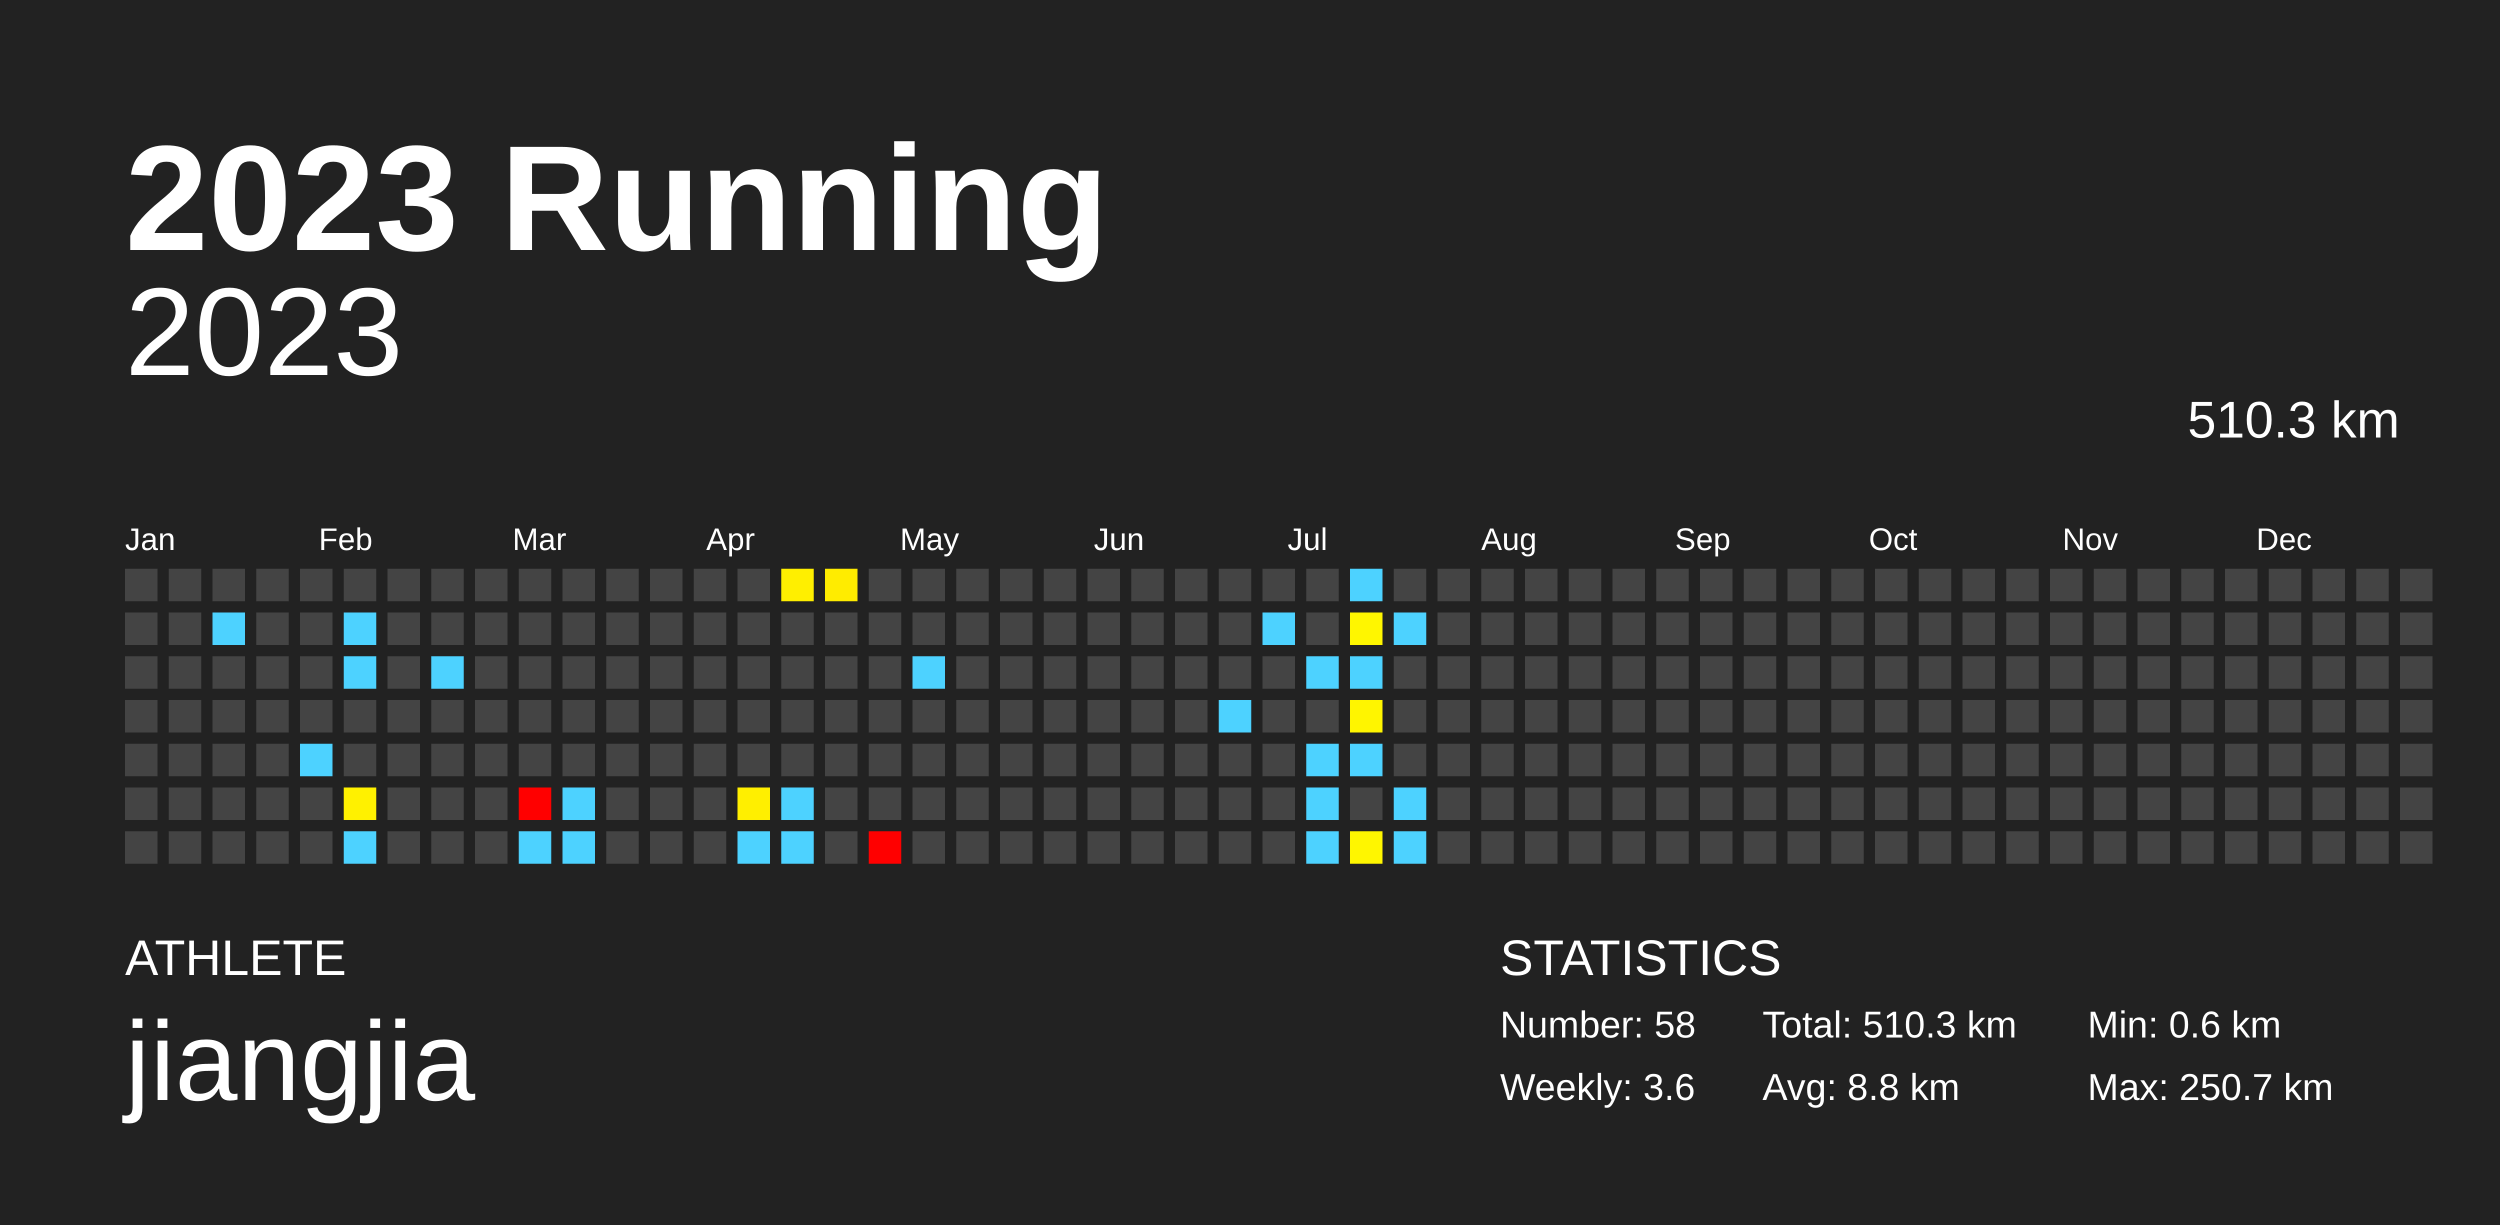
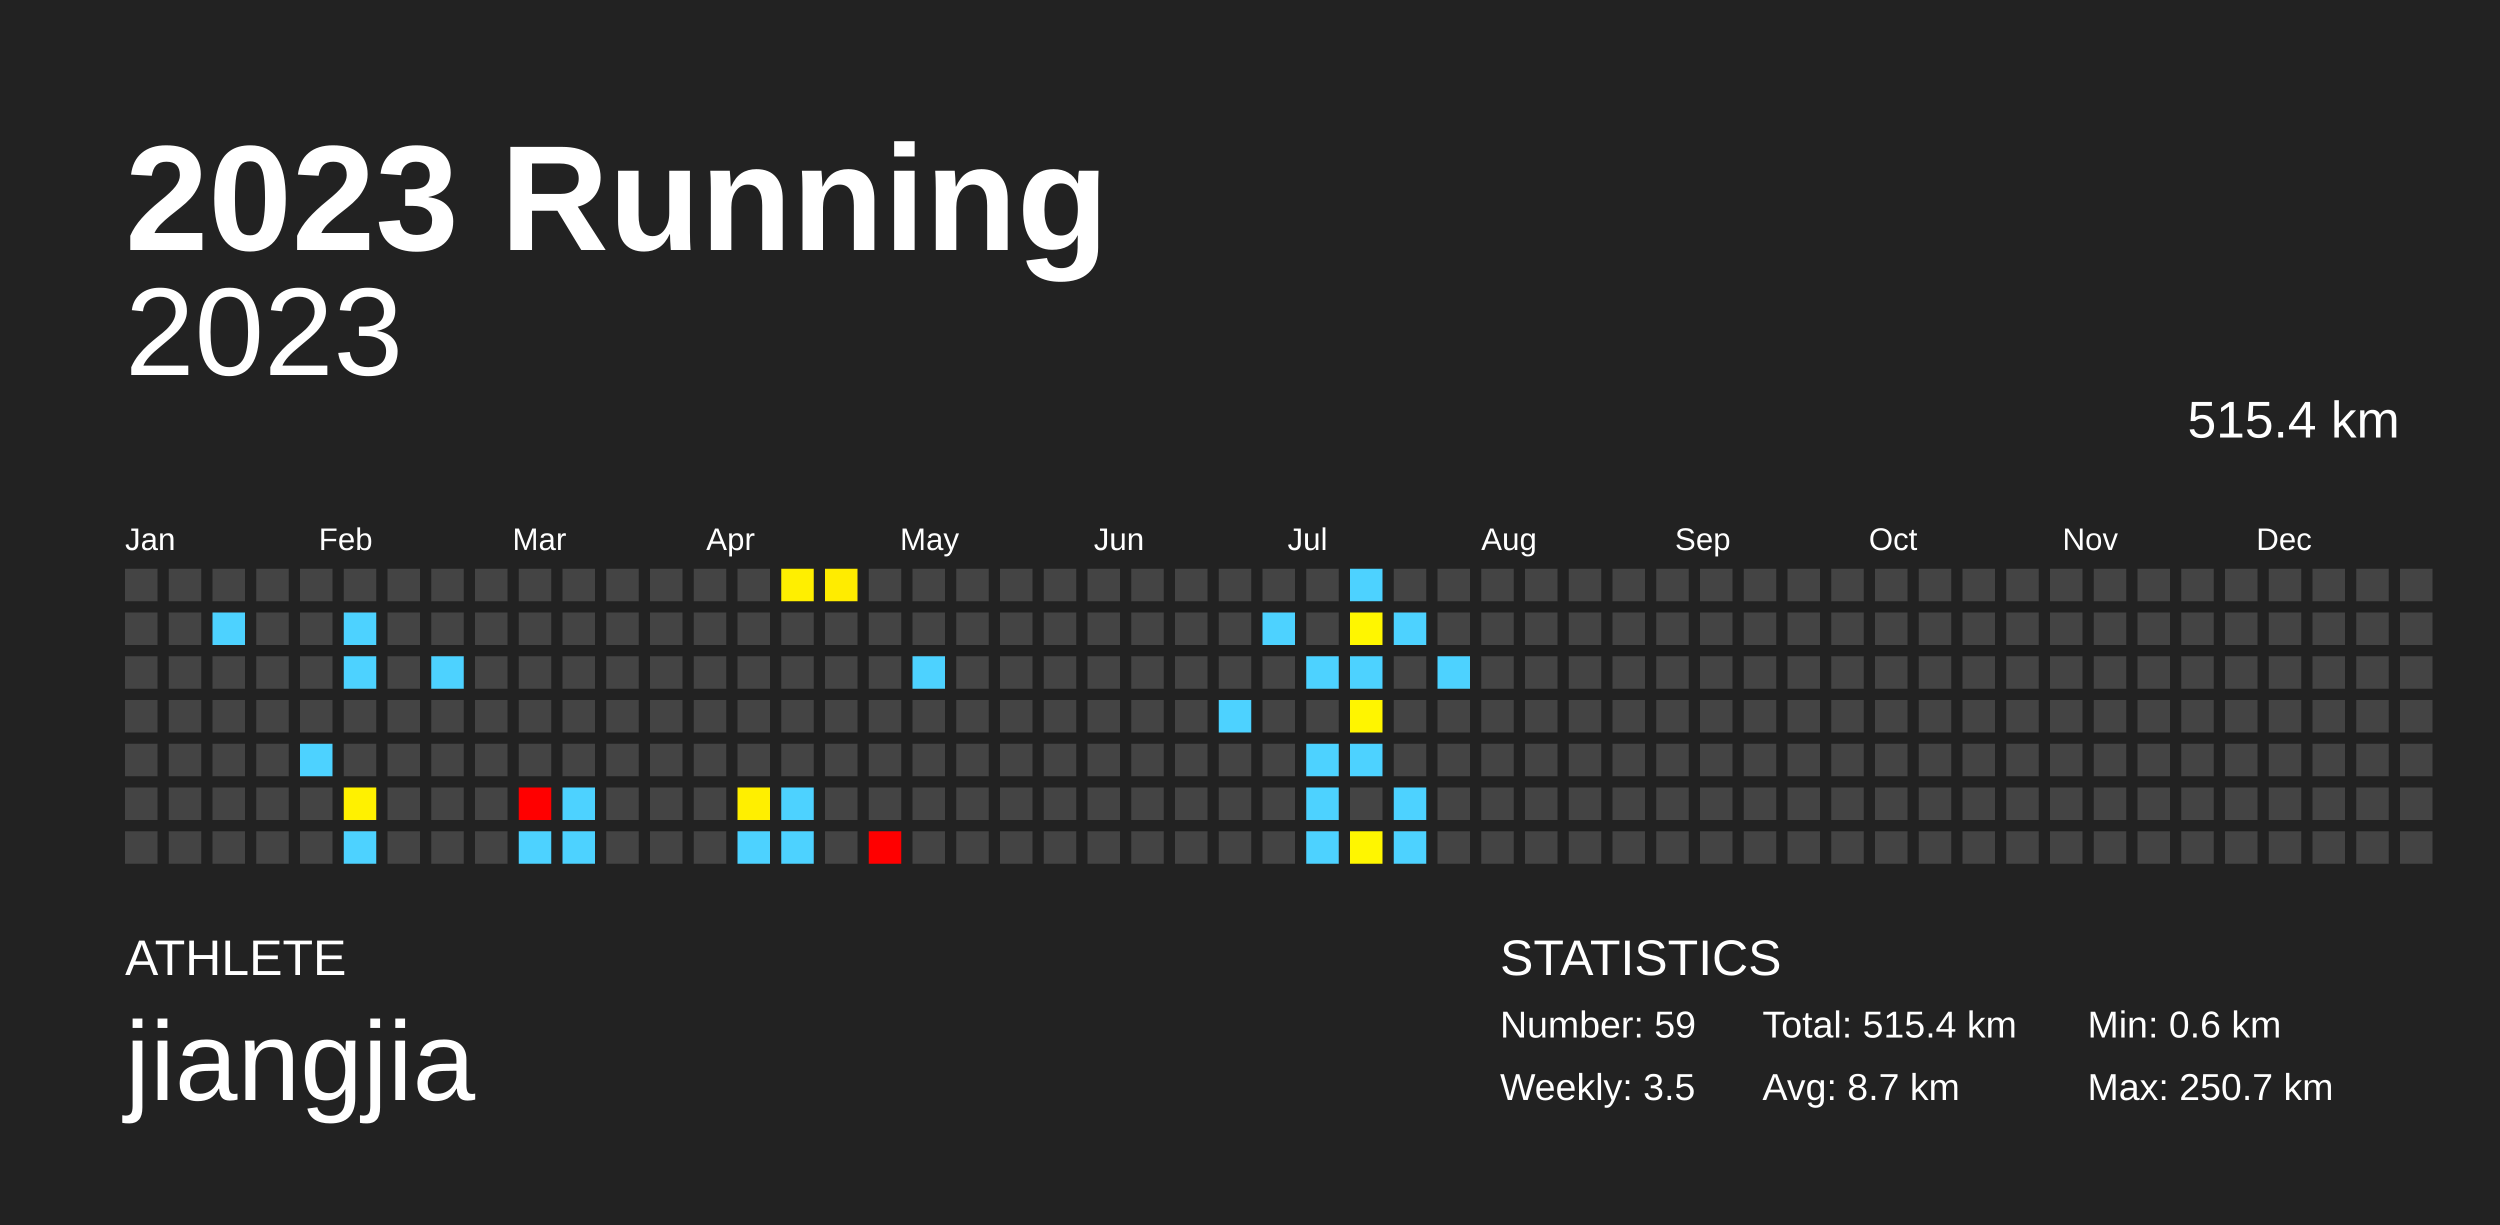
<svg xmlns="http://www.w3.org/2000/svg" baseProfile="full" height="98mm" version="1.1" viewBox="0,0,200,98" width="200mm">
  <defs />
  <rect fill="#222222" height="98" width="200" x="0" y="0" />
  <text fill="#FFFFFF" style="font-size:12px; font-family:Arial; font-weight:bold;" x="10" y="20">2023 Running</text>
  <text fill="#FFFFFF" style="font-size:4px; font-family:Arial" x="10" y="78">ATHLETE</text>
  <text fill="#FFFFFF" style="font-size:9px; font-family:Arial" x="10" y="88">jiangjia</text>
  <text fill="#FFFFFF" style="font-size:4px; font-family:Arial" x="120" y="78">STATISTICS</text>
-   <text fill="#FFFFFF" style="font-size:3px; font-family:Arial" x="120" y="83">Number: 58</text>
-   <text fill="#FFFFFF" style="font-size:3px; font-family:Arial" x="120" y="88">Weekly: 3.6</text>
-   <text fill="#FFFFFF" style="font-size:3px; font-family:Arial" x="141" y="83">Total: 510.3 km</text>
-   <text fill="#FFFFFF" style="font-size:3px; font-family:Arial" x="141" y="88">Avg: 8.8 km</text>
+   <text fill="#FFFFFF" style="font-size:3px; font-family:Arial" x="120" y="83">Number: 59</text>
+   <text fill="#FFFFFF" style="font-size:3px; font-family:Arial" x="120" y="88">Weekly: 3.5</text>
+   <text fill="#FFFFFF" style="font-size:3px; font-family:Arial" x="141" y="83">Total: 515.4 km</text>
+   <text fill="#FFFFFF" style="font-size:3px; font-family:Arial" x="141" y="88">Avg: 8.7 km</text>
  <text fill="#FFFFFF" style="font-size:3px; font-family:Arial" x="167" y="83">Min: 0.6 km</text>
  <text fill="#FFFFFF" style="font-size:3px; font-family:Arial" x="167" y="88">Max: 250.7 km</text>
  <text alignment-baseline="hanging" fill="#FFFFFF" style="font-size:10.0px; font-family:Arial;" x="10" y="30">2023</text>
-   <text alignment-baseline="hanging" fill="#FFFFFF" style="font-size:4.125px; font-family:Arial;" x="175" y="35">510.3 km</text>
+   <text alignment-baseline="hanging" fill="#FFFFFF" style="font-size:4.125px; font-family:Arial;" x="175" y="35">515.4 km</text>
  <text fill="#FFFFFF" style="font-size:2.5px; font-family:Arial" x="10.0" y="44">Jan</text>
  <text fill="#FFFFFF" style="font-size:2.5px; font-family:Arial" x="25.5" y="44">Feb</text>
  <text fill="#FFFFFF" style="font-size:2.5px; font-family:Arial" x="41.0" y="44">Mar</text>
  <text fill="#FFFFFF" style="font-size:2.5px; font-family:Arial" x="56.5" y="44">Apr</text>
  <text fill="#FFFFFF" style="font-size:2.5px; font-family:Arial" x="72.0" y="44">May</text>
  <text fill="#FFFFFF" style="font-size:2.5px; font-family:Arial" x="87.5" y="44">Jun</text>
  <text fill="#FFFFFF" style="font-size:2.5px; font-family:Arial" x="103.0" y="44">Jul</text>
  <text fill="#FFFFFF" style="font-size:2.5px; font-family:Arial" x="118.5" y="44">Aug</text>
  <text fill="#FFFFFF" style="font-size:2.5px; font-family:Arial" x="134.0" y="44">Sep</text>
  <text fill="#FFFFFF" style="font-size:2.5px; font-family:Arial" x="149.5" y="44">Oct</text>
  <text fill="#FFFFFF" style="font-size:2.5px; font-family:Arial" x="165.0" y="44">Nov</text>
  <text fill="#FFFFFF" style="font-size:2.5px; font-family:Arial" x="180.5" y="44">Dec</text>
  <rect fill="#444444" height="2.6" width="2.6" x="10.0" y="45.5" />
  <rect fill="#444444" height="2.6" width="2.6" x="10.0" y="49.0" />
  <rect fill="#444444" height="2.6" width="2.6" x="10.0" y="52.5" />
  <rect fill="#444444" height="2.6" width="2.6" x="10.0" y="56.0" />
  <rect fill="#444444" height="2.6" width="2.6" x="10.0" y="59.5" />
  <rect fill="#444444" height="2.6" width="2.6" x="10.0" y="63.0" />
  <rect fill="#444444" height="2.6" width="2.6" x="10.0" y="66.5" />
  <rect fill="#444444" height="2.6" width="2.6" x="13.5" y="45.5" />
  <rect fill="#444444" height="2.6" width="2.6" x="13.5" y="49.0" />
  <rect fill="#444444" height="2.6" width="2.6" x="13.5" y="52.5" />
  <rect fill="#444444" height="2.6" width="2.6" x="13.5" y="56.0" />
  <rect fill="#444444" height="2.6" width="2.6" x="13.5" y="59.5" />
  <rect fill="#444444" height="2.6" width="2.6" x="13.5" y="63.0" />
  <rect fill="#444444" height="2.6" width="2.6" x="13.5" y="66.5" />
  <rect fill="#444444" height="2.6" width="2.6" x="17.0" y="45.5" />
  <rect fill="#4dd2ff" height="2.6" width="2.6" x="17.0" y="49.0" />
  <rect fill="#444444" height="2.6" width="2.6" x="17.0" y="52.5" />
  <rect fill="#444444" height="2.6" width="2.6" x="17.0" y="56.0" />
  <rect fill="#444444" height="2.6" width="2.6" x="17.0" y="59.5" />
  <rect fill="#444444" height="2.6" width="2.6" x="17.0" y="63.0" />
  <rect fill="#444444" height="2.6" width="2.6" x="17.0" y="66.5" />
  <rect fill="#444444" height="2.6" width="2.6" x="20.5" y="45.5" />
  <rect fill="#444444" height="2.6" width="2.6" x="20.5" y="49.0" />
  <rect fill="#444444" height="2.6" width="2.6" x="20.5" y="52.5" />
  <rect fill="#444444" height="2.6" width="2.6" x="20.5" y="56.0" />
  <rect fill="#444444" height="2.6" width="2.6" x="20.5" y="59.5" />
  <rect fill="#444444" height="2.6" width="2.6" x="20.5" y="63.0" />
  <rect fill="#444444" height="2.6" width="2.6" x="20.5" y="66.5" />
  <rect fill="#444444" height="2.6" width="2.6" x="24.0" y="45.5" />
  <rect fill="#444444" height="2.6" width="2.6" x="24.0" y="49.0" />
  <rect fill="#444444" height="2.6" width="2.6" x="24.0" y="52.5" />
  <rect fill="#444444" height="2.6" width="2.6" x="24.0" y="56.0" />
  <rect fill="#4dd2ff" height="2.6" width="2.6" x="24.0" y="59.5" />
  <rect fill="#444444" height="2.6" width="2.6" x="24.0" y="63.0" />
  <rect fill="#444444" height="2.6" width="2.6" x="24.0" y="66.5" />
  <rect fill="#444444" height="2.6" width="2.6" x="27.5" y="45.5" />
  <rect fill="#4dd2ff" height="2.6" width="2.6" x="27.5" y="49.0" />
  <rect fill="#4dd2ff" height="2.6" width="2.6" x="27.5" y="52.5" />
  <rect fill="#444444" height="2.6" width="2.6" x="27.5" y="56.0" />
  <rect fill="#444444" height="2.6" width="2.6" x="27.5" y="59.5" />
  <rect fill="#fff100" height="2.6" width="2.6" x="27.5" y="63.0" />
  <rect fill="#4dd2ff" height="2.6" width="2.6" x="27.5" y="66.5" />
  <rect fill="#444444" height="2.6" width="2.6" x="31.0" y="45.5" />
  <rect fill="#444444" height="2.6" width="2.6" x="31.0" y="49.0" />
  <rect fill="#444444" height="2.6" width="2.6" x="31.0" y="52.5" />
  <rect fill="#444444" height="2.6" width="2.6" x="31.0" y="56.0" />
  <rect fill="#444444" height="2.6" width="2.6" x="31.0" y="59.5" />
  <rect fill="#444444" height="2.6" width="2.6" x="31.0" y="63.0" />
  <rect fill="#444444" height="2.6" width="2.6" x="31.0" y="66.5" />
  <rect fill="#444444" height="2.6" width="2.6" x="34.5" y="45.5" />
  <rect fill="#444444" height="2.6" width="2.6" x="34.5" y="49.0" />
  <rect fill="#4dd2ff" height="2.6" width="2.6" x="34.5" y="52.5" />
  <rect fill="#444444" height="2.6" width="2.6" x="34.5" y="56.0" />
  <rect fill="#444444" height="2.6" width="2.6" x="34.5" y="59.5" />
  <rect fill="#444444" height="2.6" width="2.6" x="34.5" y="63.0" />
  <rect fill="#444444" height="2.6" width="2.6" x="34.5" y="66.5" />
  <rect fill="#444444" height="2.6" width="2.6" x="38.0" y="45.5" />
  <rect fill="#444444" height="2.6" width="2.6" x="38.0" y="49.0" />
  <rect fill="#444444" height="2.6" width="2.6" x="38.0" y="52.5" />
  <rect fill="#444444" height="2.6" width="2.6" x="38.0" y="56.0" />
  <rect fill="#444444" height="2.6" width="2.6" x="38.0" y="59.5" />
  <rect fill="#444444" height="2.6" width="2.6" x="38.0" y="63.0" />
  <rect fill="#444444" height="2.6" width="2.6" x="38.0" y="66.5" />
  <rect fill="#444444" height="2.6" width="2.6" x="41.5" y="45.5" />
  <rect fill="#444444" height="2.6" width="2.6" x="41.5" y="49.0" />
  <rect fill="#444444" height="2.6" width="2.6" x="41.5" y="52.5" />
  <rect fill="#444444" height="2.6" width="2.6" x="41.5" y="56.0" />
  <rect fill="#444444" height="2.6" width="2.6" x="41.5" y="59.5" />
  <rect fill="red" height="2.6" width="2.6" x="41.5" y="63.0" />
  <rect fill="#4dd2ff" height="2.6" width="2.6" x="41.5" y="66.5" />
  <rect fill="#444444" height="2.6" width="2.6" x="45.0" y="45.5" />
  <rect fill="#444444" height="2.6" width="2.6" x="45.0" y="49.0" />
  <rect fill="#444444" height="2.6" width="2.6" x="45.0" y="52.5" />
  <rect fill="#444444" height="2.6" width="2.6" x="45.0" y="56.0" />
  <rect fill="#444444" height="2.6" width="2.6" x="45.0" y="59.5" />
  <rect fill="#4dd2ff" height="2.6" width="2.6" x="45.0" y="63.0" />
  <rect fill="#4dd2ff" height="2.6" width="2.6" x="45.0" y="66.5" />
  <rect fill="#444444" height="2.6" width="2.6" x="48.5" y="45.5" />
  <rect fill="#444444" height="2.6" width="2.6" x="48.5" y="49.0" />
  <rect fill="#444444" height="2.6" width="2.6" x="48.5" y="52.5" />
  <rect fill="#444444" height="2.6" width="2.6" x="48.5" y="56.0" />
  <rect fill="#444444" height="2.6" width="2.6" x="48.5" y="59.5" />
  <rect fill="#444444" height="2.6" width="2.6" x="48.5" y="63.0" />
  <rect fill="#444444" height="2.6" width="2.6" x="48.5" y="66.5" />
  <rect fill="#444444" height="2.6" width="2.6" x="52.0" y="45.5" />
  <rect fill="#444444" height="2.6" width="2.6" x="52.0" y="49.0" />
  <rect fill="#444444" height="2.6" width="2.6" x="52.0" y="52.5" />
  <rect fill="#444444" height="2.6" width="2.6" x="52.0" y="56.0" />
  <rect fill="#444444" height="2.6" width="2.6" x="52.0" y="59.5" />
  <rect fill="#444444" height="2.6" width="2.6" x="52.0" y="63.0" />
  <rect fill="#444444" height="2.6" width="2.6" x="52.0" y="66.5" />
  <rect fill="#444444" height="2.6" width="2.6" x="55.5" y="45.5" />
  <rect fill="#444444" height="2.6" width="2.6" x="55.5" y="49.0" />
  <rect fill="#444444" height="2.6" width="2.6" x="55.5" y="52.5" />
  <rect fill="#444444" height="2.6" width="2.6" x="55.5" y="56.0" />
  <rect fill="#444444" height="2.6" width="2.6" x="55.5" y="59.5" />
  <rect fill="#444444" height="2.6" width="2.6" x="55.5" y="63.0" />
  <rect fill="#444444" height="2.6" width="2.6" x="55.5" y="66.5" />
  <rect fill="#444444" height="2.6" width="2.6" x="59.0" y="45.5" />
  <rect fill="#444444" height="2.6" width="2.6" x="59.0" y="49.0" />
  <rect fill="#444444" height="2.6" width="2.6" x="59.0" y="52.5" />
  <rect fill="#444444" height="2.6" width="2.6" x="59.0" y="56.0" />
  <rect fill="#444444" height="2.6" width="2.6" x="59.0" y="59.5" />
  <rect fill="#ffef00" height="2.6" width="2.6" x="59.0" y="63.0" />
  <rect fill="#4dd2ff" height="2.6" width="2.6" x="59.0" y="66.5" />
  <rect fill="#ffef00" height="2.6" width="2.6" x="62.5" y="45.5" />
  <rect fill="#444444" height="2.6" width="2.6" x="62.5" y="49.0" />
  <rect fill="#444444" height="2.6" width="2.6" x="62.5" y="52.5" />
  <rect fill="#444444" height="2.6" width="2.6" x="62.5" y="56.0" />
  <rect fill="#444444" height="2.6" width="2.6" x="62.5" y="59.5" />
  <rect fill="#4dd2ff" height="2.6" width="2.6" x="62.5" y="63.0" />
  <rect fill="#4dd2ff" height="2.6" width="2.6" x="62.5" y="66.5" />
  <rect fill="#ffec00" height="2.6" width="2.6" x="66.0" y="45.5" />
  <rect fill="#444444" height="2.6" width="2.6" x="66.0" y="49.0" />
  <rect fill="#444444" height="2.6" width="2.6" x="66.0" y="52.5" />
  <rect fill="#444444" height="2.6" width="2.6" x="66.0" y="56.0" />
  <rect fill="#444444" height="2.6" width="2.6" x="66.0" y="59.5" />
  <rect fill="#444444" height="2.6" width="2.6" x="66.0" y="63.0" />
  <rect fill="#444444" height="2.6" width="2.6" x="66.0" y="66.5" />
  <rect fill="#444444" height="2.6" width="2.6" x="69.5" y="45.5" />
  <rect fill="#444444" height="2.6" width="2.6" x="69.5" y="49.0" />
  <rect fill="#444444" height="2.6" width="2.6" x="69.5" y="52.5" />
  <rect fill="#444444" height="2.6" width="2.6" x="69.5" y="56.0" />
  <rect fill="#444444" height="2.6" width="2.6" x="69.5" y="59.5" />
  <rect fill="#444444" height="2.6" width="2.6" x="69.5" y="63.0" />
  <rect fill="red" height="2.6" width="2.6" x="69.5" y="66.5" />
  <rect fill="#444444" height="2.6" width="2.6" x="73.0" y="45.5" />
  <rect fill="#444444" height="2.6" width="2.6" x="73.0" y="49.0" />
  <rect fill="#4dd2ff" height="2.6" width="2.6" x="73.0" y="52.5" />
  <rect fill="#444444" height="2.6" width="2.6" x="73.0" y="56.0" />
  <rect fill="#444444" height="2.6" width="2.6" x="73.0" y="59.5" />
  <rect fill="#444444" height="2.6" width="2.6" x="73.0" y="63.0" />
  <rect fill="#444444" height="2.6" width="2.6" x="73.0" y="66.5" />
  <rect fill="#444444" height="2.6" width="2.6" x="76.5" y="45.5" />
  <rect fill="#444444" height="2.6" width="2.6" x="76.5" y="49.0" />
  <rect fill="#444444" height="2.6" width="2.6" x="76.5" y="52.5" />
  <rect fill="#444444" height="2.6" width="2.6" x="76.5" y="56.0" />
  <rect fill="#444444" height="2.6" width="2.6" x="76.5" y="59.5" />
  <rect fill="#444444" height="2.6" width="2.6" x="76.5" y="63.0" />
  <rect fill="#444444" height="2.6" width="2.6" x="76.5" y="66.5" />
  <rect fill="#444444" height="2.6" width="2.6" x="80.0" y="45.5" />
  <rect fill="#444444" height="2.6" width="2.6" x="80.0" y="49.0" />
  <rect fill="#444444" height="2.6" width="2.6" x="80.0" y="52.5" />
  <rect fill="#444444" height="2.6" width="2.6" x="80.0" y="56.0" />
  <rect fill="#444444" height="2.6" width="2.6" x="80.0" y="59.5" />
  <rect fill="#444444" height="2.6" width="2.6" x="80.0" y="63.0" />
  <rect fill="#444444" height="2.6" width="2.6" x="80.0" y="66.5" />
  <rect fill="#444444" height="2.6" width="2.6" x="83.5" y="45.5" />
  <rect fill="#444444" height="2.6" width="2.6" x="83.5" y="49.0" />
  <rect fill="#444444" height="2.6" width="2.6" x="83.5" y="52.5" />
  <rect fill="#444444" height="2.6" width="2.6" x="83.5" y="56.0" />
  <rect fill="#444444" height="2.6" width="2.6" x="83.5" y="59.5" />
  <rect fill="#444444" height="2.6" width="2.6" x="83.5" y="63.0" />
  <rect fill="#444444" height="2.6" width="2.6" x="83.5" y="66.5" />
  <rect fill="#444444" height="2.6" width="2.6" x="87.0" y="45.5" />
  <rect fill="#444444" height="2.6" width="2.6" x="87.0" y="49.0" />
  <rect fill="#444444" height="2.6" width="2.6" x="87.0" y="52.5" />
  <rect fill="#444444" height="2.6" width="2.6" x="87.0" y="56.0" />
  <rect fill="#444444" height="2.6" width="2.6" x="87.0" y="59.5" />
  <rect fill="#444444" height="2.6" width="2.6" x="87.0" y="63.0" />
  <rect fill="#444444" height="2.6" width="2.6" x="87.0" y="66.5" />
  <rect fill="#444444" height="2.6" width="2.6" x="90.5" y="45.5" />
  <rect fill="#444444" height="2.6" width="2.6" x="90.5" y="49.0" />
  <rect fill="#444444" height="2.6" width="2.6" x="90.5" y="52.5" />
  <rect fill="#444444" height="2.6" width="2.6" x="90.5" y="56.0" />
  <rect fill="#444444" height="2.6" width="2.6" x="90.5" y="59.5" />
  <rect fill="#444444" height="2.6" width="2.6" x="90.5" y="63.0" />
  <rect fill="#444444" height="2.6" width="2.6" x="90.5" y="66.5" />
  <rect fill="#444444" height="2.6" width="2.6" x="94.0" y="45.5" />
  <rect fill="#444444" height="2.6" width="2.6" x="94.0" y="49.0" />
  <rect fill="#444444" height="2.6" width="2.6" x="94.0" y="52.5" />
  <rect fill="#444444" height="2.6" width="2.6" x="94.0" y="56.0" />
  <rect fill="#444444" height="2.6" width="2.6" x="94.0" y="59.5" />
  <rect fill="#444444" height="2.6" width="2.6" x="94.0" y="63.0" />
  <rect fill="#444444" height="2.6" width="2.6" x="94.0" y="66.5" />
  <rect fill="#444444" height="2.6" width="2.6" x="97.5" y="45.5" />
  <rect fill="#444444" height="2.6" width="2.6" x="97.5" y="49.0" />
  <rect fill="#444444" height="2.6" width="2.6" x="97.5" y="52.5" />
  <rect fill="#4dd2ff" height="2.6" width="2.6" x="97.5" y="56.0" />
  <rect fill="#444444" height="2.6" width="2.6" x="97.5" y="59.5" />
  <rect fill="#444444" height="2.6" width="2.6" x="97.5" y="63.0" />
  <rect fill="#444444" height="2.6" width="2.6" x="97.5" y="66.5" />
  <rect fill="#444444" height="2.6" width="2.6" x="101.0" y="45.5" />
  <rect fill="#4dd2ff" height="2.6" width="2.6" x="101.0" y="49.0" />
  <rect fill="#444444" height="2.6" width="2.6" x="101.0" y="52.5" />
  <rect fill="#444444" height="2.6" width="2.6" x="101.0" y="56.0" />
  <rect fill="#444444" height="2.6" width="2.6" x="101.0" y="59.5" />
  <rect fill="#444444" height="2.6" width="2.6" x="101.0" y="63.0" />
  <rect fill="#444444" height="2.6" width="2.6" x="101.0" y="66.5" />
  <rect fill="#444444" height="2.6" width="2.6" x="104.5" y="45.5" />
  <rect fill="#444444" height="2.6" width="2.6" x="104.5" y="49.0" />
  <rect fill="#4dd2ff" height="2.6" width="2.6" x="104.5" y="52.5" />
  <rect fill="#444444" height="2.6" width="2.6" x="104.5" y="56.0" />
  <rect fill="#4dd2ff" height="2.6" width="2.6" x="104.5" y="59.5" />
  <rect fill="#4dd2ff" height="2.6" width="2.6" x="104.5" y="63.0" />
  <rect fill="#4dd2ff" height="2.6" width="2.6" x="104.5" y="66.5" />
  <rect fill="#4dd2ff" height="2.6" width="2.6" x="108.0" y="45.5" />
  <rect fill="#fff600" height="2.6" width="2.6" x="108.0" y="49.0" />
  <rect fill="#4dd2ff" height="2.6" width="2.6" x="108.0" y="52.5" />
  <rect fill="#fff500" height="2.6" width="2.6" x="108.0" y="56.0" />
  <rect fill="#4dd2ff" height="2.6" width="2.6" x="108.0" y="59.5" />
  <rect fill="#444444" height="2.6" width="2.6" x="108.0" y="63.0" />
  <rect fill="#fff600" height="2.6" width="2.6" x="108.0" y="66.5" />
  <rect fill="#444444" height="2.6" width="2.6" x="111.5" y="45.5" />
  <rect fill="#4dd2ff" height="2.6" width="2.6" x="111.5" y="49.0" />
  <rect fill="#444444" height="2.6" width="2.6" x="111.5" y="52.5" />
  <rect fill="#444444" height="2.6" width="2.6" x="111.5" y="56.0" />
  <rect fill="#444444" height="2.6" width="2.6" x="111.5" y="59.5" />
  <rect fill="#4dd2ff" height="2.6" width="2.6" x="111.5" y="63.0" />
  <rect fill="#4dd2ff" height="2.6" width="2.6" x="111.5" y="66.5" />
  <rect fill="#444444" height="2.6" width="2.6" x="115.0" y="45.5" />
  <rect fill="#444444" height="2.6" width="2.6" x="115.0" y="49.0" />
-   <rect fill="#444444" height="2.6" width="2.6" x="115.0" y="52.5" />
+   <rect fill="#4dd2ff" height="2.6" width="2.6" x="115.0" y="52.5" />
  <rect fill="#444444" height="2.6" width="2.6" x="115.0" y="56.0" />
  <rect fill="#444444" height="2.6" width="2.6" x="115.0" y="59.5" />
  <rect fill="#444444" height="2.6" width="2.6" x="115.0" y="63.0" />
  <rect fill="#444444" height="2.6" width="2.6" x="115.0" y="66.5" />
  <rect fill="#444444" height="2.6" width="2.6" x="118.5" y="45.5" />
  <rect fill="#444444" height="2.6" width="2.6" x="118.5" y="49.0" />
  <rect fill="#444444" height="2.6" width="2.6" x="118.5" y="52.5" />
  <rect fill="#444444" height="2.6" width="2.6" x="118.5" y="56.0" />
  <rect fill="#444444" height="2.6" width="2.6" x="118.5" y="59.5" />
  <rect fill="#444444" height="2.6" width="2.6" x="118.5" y="63.0" />
  <rect fill="#444444" height="2.6" width="2.6" x="118.5" y="66.5" />
  <rect fill="#444444" height="2.6" width="2.6" x="122.0" y="45.5" />
  <rect fill="#444444" height="2.6" width="2.6" x="122.0" y="49.0" />
  <rect fill="#444444" height="2.6" width="2.6" x="122.0" y="52.5" />
  <rect fill="#444444" height="2.6" width="2.6" x="122.0" y="56.0" />
  <rect fill="#444444" height="2.6" width="2.6" x="122.0" y="59.5" />
  <rect fill="#444444" height="2.6" width="2.6" x="122.0" y="63.0" />
  <rect fill="#444444" height="2.6" width="2.6" x="122.0" y="66.5" />
  <rect fill="#444444" height="2.6" width="2.6" x="125.5" y="45.5" />
  <rect fill="#444444" height="2.6" width="2.6" x="125.5" y="49.0" />
  <rect fill="#444444" height="2.6" width="2.6" x="125.5" y="52.5" />
  <rect fill="#444444" height="2.6" width="2.6" x="125.5" y="56.0" />
  <rect fill="#444444" height="2.6" width="2.6" x="125.5" y="59.5" />
  <rect fill="#444444" height="2.6" width="2.6" x="125.5" y="63.0" />
  <rect fill="#444444" height="2.6" width="2.6" x="125.5" y="66.5" />
  <rect fill="#444444" height="2.6" width="2.6" x="129.0" y="45.5" />
  <rect fill="#444444" height="2.6" width="2.6" x="129.0" y="49.0" />
  <rect fill="#444444" height="2.6" width="2.6" x="129.0" y="52.5" />
  <rect fill="#444444" height="2.6" width="2.6" x="129.0" y="56.0" />
  <rect fill="#444444" height="2.6" width="2.6" x="129.0" y="59.5" />
  <rect fill="#444444" height="2.6" width="2.6" x="129.0" y="63.0" />
  <rect fill="#444444" height="2.6" width="2.6" x="129.0" y="66.5" />
  <rect fill="#444444" height="2.6" width="2.6" x="132.5" y="45.5" />
  <rect fill="#444444" height="2.6" width="2.6" x="132.5" y="49.0" />
  <rect fill="#444444" height="2.6" width="2.6" x="132.5" y="52.5" />
  <rect fill="#444444" height="2.6" width="2.6" x="132.5" y="56.0" />
  <rect fill="#444444" height="2.6" width="2.6" x="132.5" y="59.5" />
  <rect fill="#444444" height="2.6" width="2.6" x="132.5" y="63.0" />
  <rect fill="#444444" height="2.6" width="2.6" x="132.5" y="66.5" />
  <rect fill="#444444" height="2.6" width="2.6" x="136.0" y="45.5" />
  <rect fill="#444444" height="2.6" width="2.6" x="136.0" y="49.0" />
  <rect fill="#444444" height="2.6" width="2.6" x="136.0" y="52.5" />
  <rect fill="#444444" height="2.6" width="2.6" x="136.0" y="56.0" />
  <rect fill="#444444" height="2.6" width="2.6" x="136.0" y="59.5" />
  <rect fill="#444444" height="2.6" width="2.6" x="136.0" y="63.0" />
  <rect fill="#444444" height="2.6" width="2.6" x="136.0" y="66.5" />
  <rect fill="#444444" height="2.6" width="2.6" x="139.5" y="45.5" />
  <rect fill="#444444" height="2.6" width="2.6" x="139.5" y="49.0" />
  <rect fill="#444444" height="2.6" width="2.6" x="139.5" y="52.5" />
  <rect fill="#444444" height="2.6" width="2.6" x="139.5" y="56.0" />
  <rect fill="#444444" height="2.6" width="2.6" x="139.5" y="59.5" />
  <rect fill="#444444" height="2.6" width="2.6" x="139.5" y="63.0" />
  <rect fill="#444444" height="2.6" width="2.6" x="139.5" y="66.5" />
  <rect fill="#444444" height="2.6" width="2.6" x="143.0" y="45.5" />
  <rect fill="#444444" height="2.6" width="2.6" x="143.0" y="49.0" />
  <rect fill="#444444" height="2.6" width="2.6" x="143.0" y="52.5" />
  <rect fill="#444444" height="2.6" width="2.6" x="143.0" y="56.0" />
  <rect fill="#444444" height="2.6" width="2.6" x="143.0" y="59.5" />
  <rect fill="#444444" height="2.6" width="2.6" x="143.0" y="63.0" />
  <rect fill="#444444" height="2.6" width="2.6" x="143.0" y="66.5" />
  <rect fill="#444444" height="2.6" width="2.6" x="146.5" y="45.5" />
  <rect fill="#444444" height="2.6" width="2.6" x="146.5" y="49.0" />
  <rect fill="#444444" height="2.6" width="2.6" x="146.5" y="52.5" />
  <rect fill="#444444" height="2.6" width="2.6" x="146.5" y="56.0" />
  <rect fill="#444444" height="2.6" width="2.6" x="146.5" y="59.5" />
  <rect fill="#444444" height="2.6" width="2.6" x="146.5" y="63.0" />
  <rect fill="#444444" height="2.6" width="2.6" x="146.5" y="66.5" />
  <rect fill="#444444" height="2.6" width="2.6" x="150.0" y="45.5" />
  <rect fill="#444444" height="2.6" width="2.6" x="150.0" y="49.0" />
  <rect fill="#444444" height="2.6" width="2.6" x="150.0" y="52.5" />
  <rect fill="#444444" height="2.6" width="2.6" x="150.0" y="56.0" />
  <rect fill="#444444" height="2.6" width="2.6" x="150.0" y="59.5" />
  <rect fill="#444444" height="2.6" width="2.6" x="150.0" y="63.0" />
  <rect fill="#444444" height="2.6" width="2.6" x="150.0" y="66.5" />
  <rect fill="#444444" height="2.6" width="2.6" x="153.5" y="45.5" />
  <rect fill="#444444" height="2.6" width="2.6" x="153.5" y="49.0" />
  <rect fill="#444444" height="2.6" width="2.6" x="153.5" y="52.5" />
  <rect fill="#444444" height="2.6" width="2.6" x="153.5" y="56.0" />
  <rect fill="#444444" height="2.6" width="2.6" x="153.5" y="59.5" />
  <rect fill="#444444" height="2.6" width="2.6" x="153.5" y="63.0" />
  <rect fill="#444444" height="2.6" width="2.6" x="153.5" y="66.5" />
  <rect fill="#444444" height="2.6" width="2.6" x="157.0" y="45.5" />
  <rect fill="#444444" height="2.6" width="2.6" x="157.0" y="49.0" />
  <rect fill="#444444" height="2.6" width="2.6" x="157.0" y="52.5" />
  <rect fill="#444444" height="2.6" width="2.6" x="157.0" y="56.0" />
  <rect fill="#444444" height="2.6" width="2.6" x="157.0" y="59.5" />
  <rect fill="#444444" height="2.6" width="2.6" x="157.0" y="63.0" />
  <rect fill="#444444" height="2.6" width="2.6" x="157.0" y="66.5" />
  <rect fill="#444444" height="2.6" width="2.6" x="160.5" y="45.5" />
  <rect fill="#444444" height="2.6" width="2.6" x="160.5" y="49.0" />
  <rect fill="#444444" height="2.6" width="2.6" x="160.5" y="52.5" />
  <rect fill="#444444" height="2.6" width="2.6" x="160.5" y="56.0" />
  <rect fill="#444444" height="2.6" width="2.6" x="160.5" y="59.5" />
  <rect fill="#444444" height="2.6" width="2.6" x="160.5" y="63.0" />
  <rect fill="#444444" height="2.6" width="2.6" x="160.5" y="66.5" />
  <rect fill="#444444" height="2.6" width="2.6" x="164.0" y="45.5" />
  <rect fill="#444444" height="2.6" width="2.6" x="164.0" y="49.0" />
  <rect fill="#444444" height="2.6" width="2.6" x="164.0" y="52.5" />
  <rect fill="#444444" height="2.6" width="2.6" x="164.0" y="56.0" />
  <rect fill="#444444" height="2.6" width="2.6" x="164.0" y="59.5" />
  <rect fill="#444444" height="2.6" width="2.6" x="164.0" y="63.0" />
  <rect fill="#444444" height="2.6" width="2.6" x="164.0" y="66.5" />
  <rect fill="#444444" height="2.6" width="2.6" x="167.5" y="45.5" />
  <rect fill="#444444" height="2.6" width="2.6" x="167.5" y="49.0" />
  <rect fill="#444444" height="2.6" width="2.6" x="167.5" y="52.5" />
  <rect fill="#444444" height="2.6" width="2.6" x="167.5" y="56.0" />
  <rect fill="#444444" height="2.6" width="2.6" x="167.5" y="59.5" />
  <rect fill="#444444" height="2.6" width="2.6" x="167.5" y="63.0" />
  <rect fill="#444444" height="2.6" width="2.6" x="167.5" y="66.5" />
  <rect fill="#444444" height="2.6" width="2.6" x="171.0" y="45.5" />
  <rect fill="#444444" height="2.6" width="2.6" x="171.0" y="49.0" />
  <rect fill="#444444" height="2.6" width="2.6" x="171.0" y="52.5" />
  <rect fill="#444444" height="2.6" width="2.6" x="171.0" y="56.0" />
  <rect fill="#444444" height="2.6" width="2.6" x="171.0" y="59.5" />
  <rect fill="#444444" height="2.6" width="2.6" x="171.0" y="63.0" />
  <rect fill="#444444" height="2.6" width="2.6" x="171.0" y="66.5" />
  <rect fill="#444444" height="2.6" width="2.6" x="174.5" y="45.5" />
  <rect fill="#444444" height="2.6" width="2.6" x="174.5" y="49.0" />
  <rect fill="#444444" height="2.6" width="2.6" x="174.5" y="52.5" />
  <rect fill="#444444" height="2.6" width="2.6" x="174.5" y="56.0" />
  <rect fill="#444444" height="2.6" width="2.6" x="174.5" y="59.5" />
  <rect fill="#444444" height="2.6" width="2.6" x="174.5" y="63.0" />
  <rect fill="#444444" height="2.6" width="2.6" x="174.5" y="66.5" />
  <rect fill="#444444" height="2.6" width="2.6" x="178.0" y="45.5" />
  <rect fill="#444444" height="2.6" width="2.6" x="178.0" y="49.0" />
  <rect fill="#444444" height="2.6" width="2.6" x="178.0" y="52.5" />
  <rect fill="#444444" height="2.6" width="2.6" x="178.0" y="56.0" />
  <rect fill="#444444" height="2.6" width="2.6" x="178.0" y="59.5" />
  <rect fill="#444444" height="2.6" width="2.6" x="178.0" y="63.0" />
  <rect fill="#444444" height="2.6" width="2.6" x="178.0" y="66.5" />
  <rect fill="#444444" height="2.6" width="2.6" x="181.5" y="45.5" />
  <rect fill="#444444" height="2.6" width="2.6" x="181.5" y="49.0" />
  <rect fill="#444444" height="2.6" width="2.6" x="181.5" y="52.5" />
  <rect fill="#444444" height="2.6" width="2.6" x="181.5" y="56.0" />
  <rect fill="#444444" height="2.6" width="2.6" x="181.5" y="59.5" />
  <rect fill="#444444" height="2.6" width="2.6" x="181.5" y="63.0" />
  <rect fill="#444444" height="2.6" width="2.6" x="181.5" y="66.5" />
  <rect fill="#444444" height="2.6" width="2.6" x="185.0" y="45.5" />
  <rect fill="#444444" height="2.6" width="2.6" x="185.0" y="49.0" />
  <rect fill="#444444" height="2.6" width="2.6" x="185.0" y="52.5" />
  <rect fill="#444444" height="2.6" width="2.6" x="185.0" y="56.0" />
  <rect fill="#444444" height="2.6" width="2.6" x="185.0" y="59.5" />
  <rect fill="#444444" height="2.6" width="2.6" x="185.0" y="63.0" />
  <rect fill="#444444" height="2.6" width="2.6" x="185.0" y="66.5" />
  <rect fill="#444444" height="2.6" width="2.6" x="188.5" y="45.5" />
  <rect fill="#444444" height="2.6" width="2.6" x="188.5" y="49.0" />
  <rect fill="#444444" height="2.6" width="2.6" x="188.5" y="52.5" />
  <rect fill="#444444" height="2.6" width="2.6" x="188.5" y="56.0" />
  <rect fill="#444444" height="2.6" width="2.6" x="188.5" y="59.5" />
  <rect fill="#444444" height="2.6" width="2.6" x="188.5" y="63.0" />
  <rect fill="#444444" height="2.6" width="2.6" x="188.5" y="66.5" />
  <rect fill="#444444" height="2.6" width="2.6" x="192.0" y="45.5" />
  <rect fill="#444444" height="2.6" width="2.6" x="192.0" y="49.0" />
  <rect fill="#444444" height="2.6" width="2.6" x="192.0" y="52.5" />
  <rect fill="#444444" height="2.6" width="2.6" x="192.0" y="56.0" />
  <rect fill="#444444" height="2.6" width="2.6" x="192.0" y="59.5" />
  <rect fill="#444444" height="2.6" width="2.6" x="192.0" y="63.0" />
  <rect fill="#444444" height="2.6" width="2.6" x="192.0" y="66.5" />
</svg>
